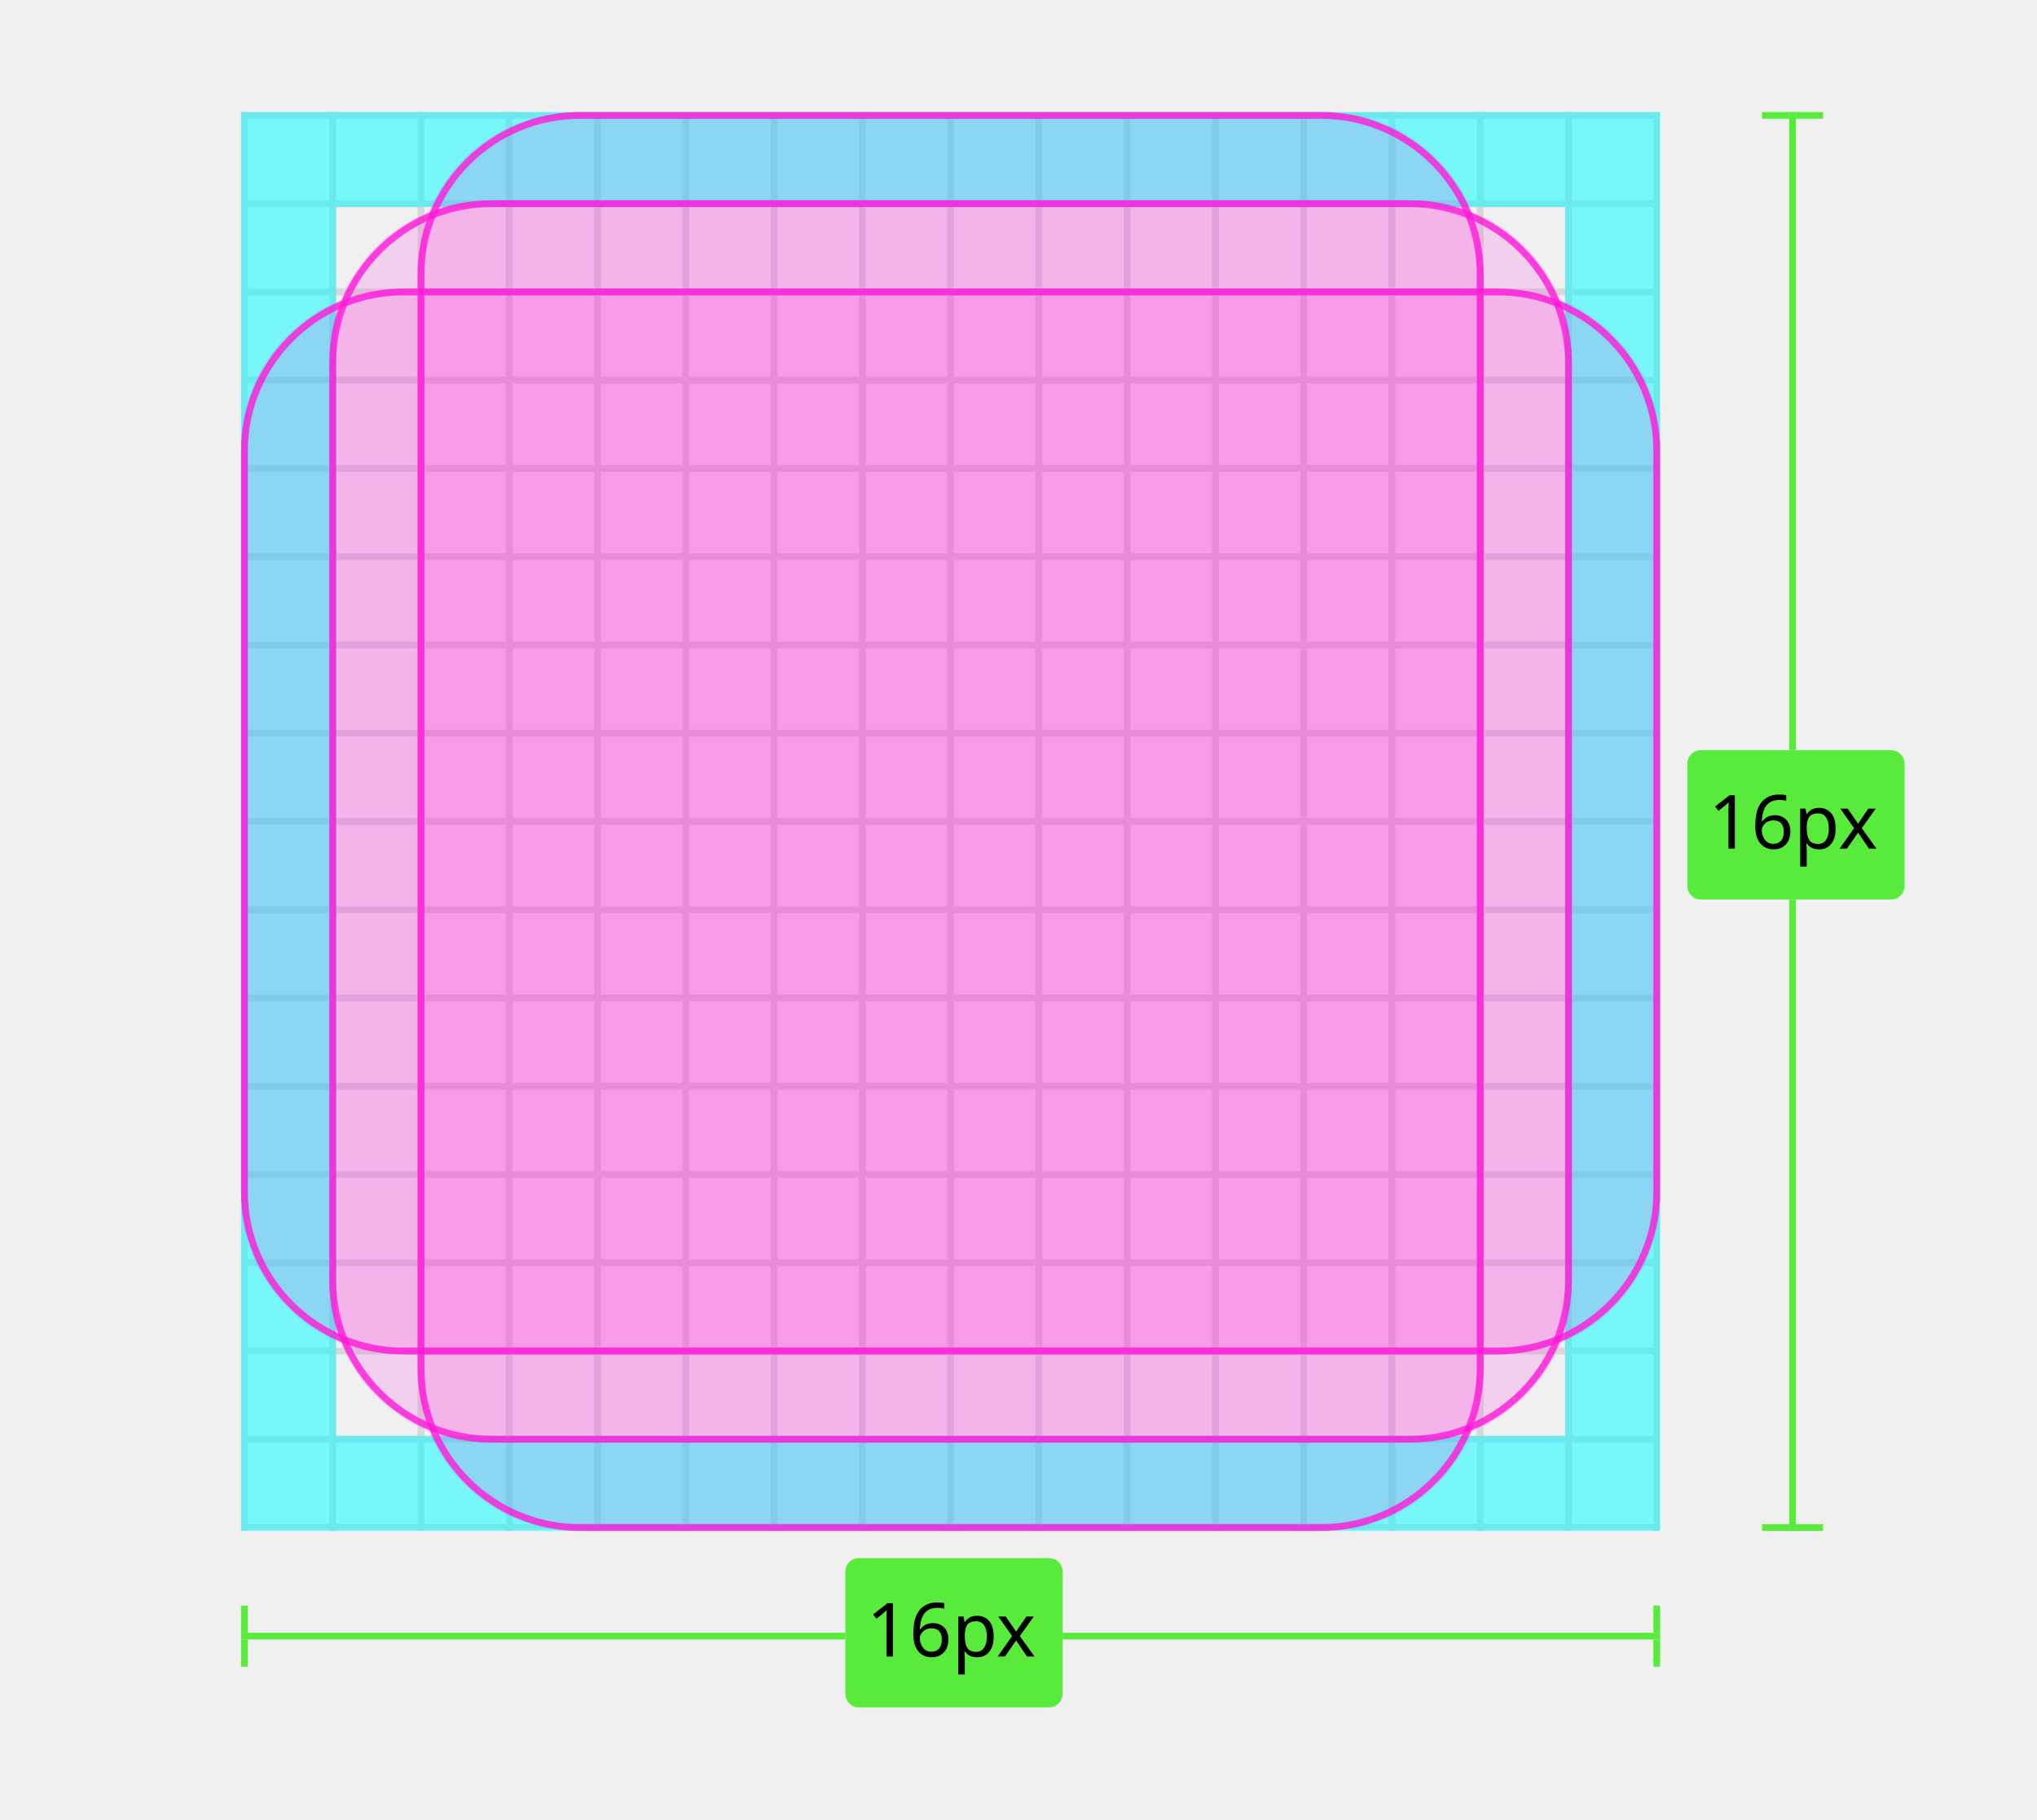
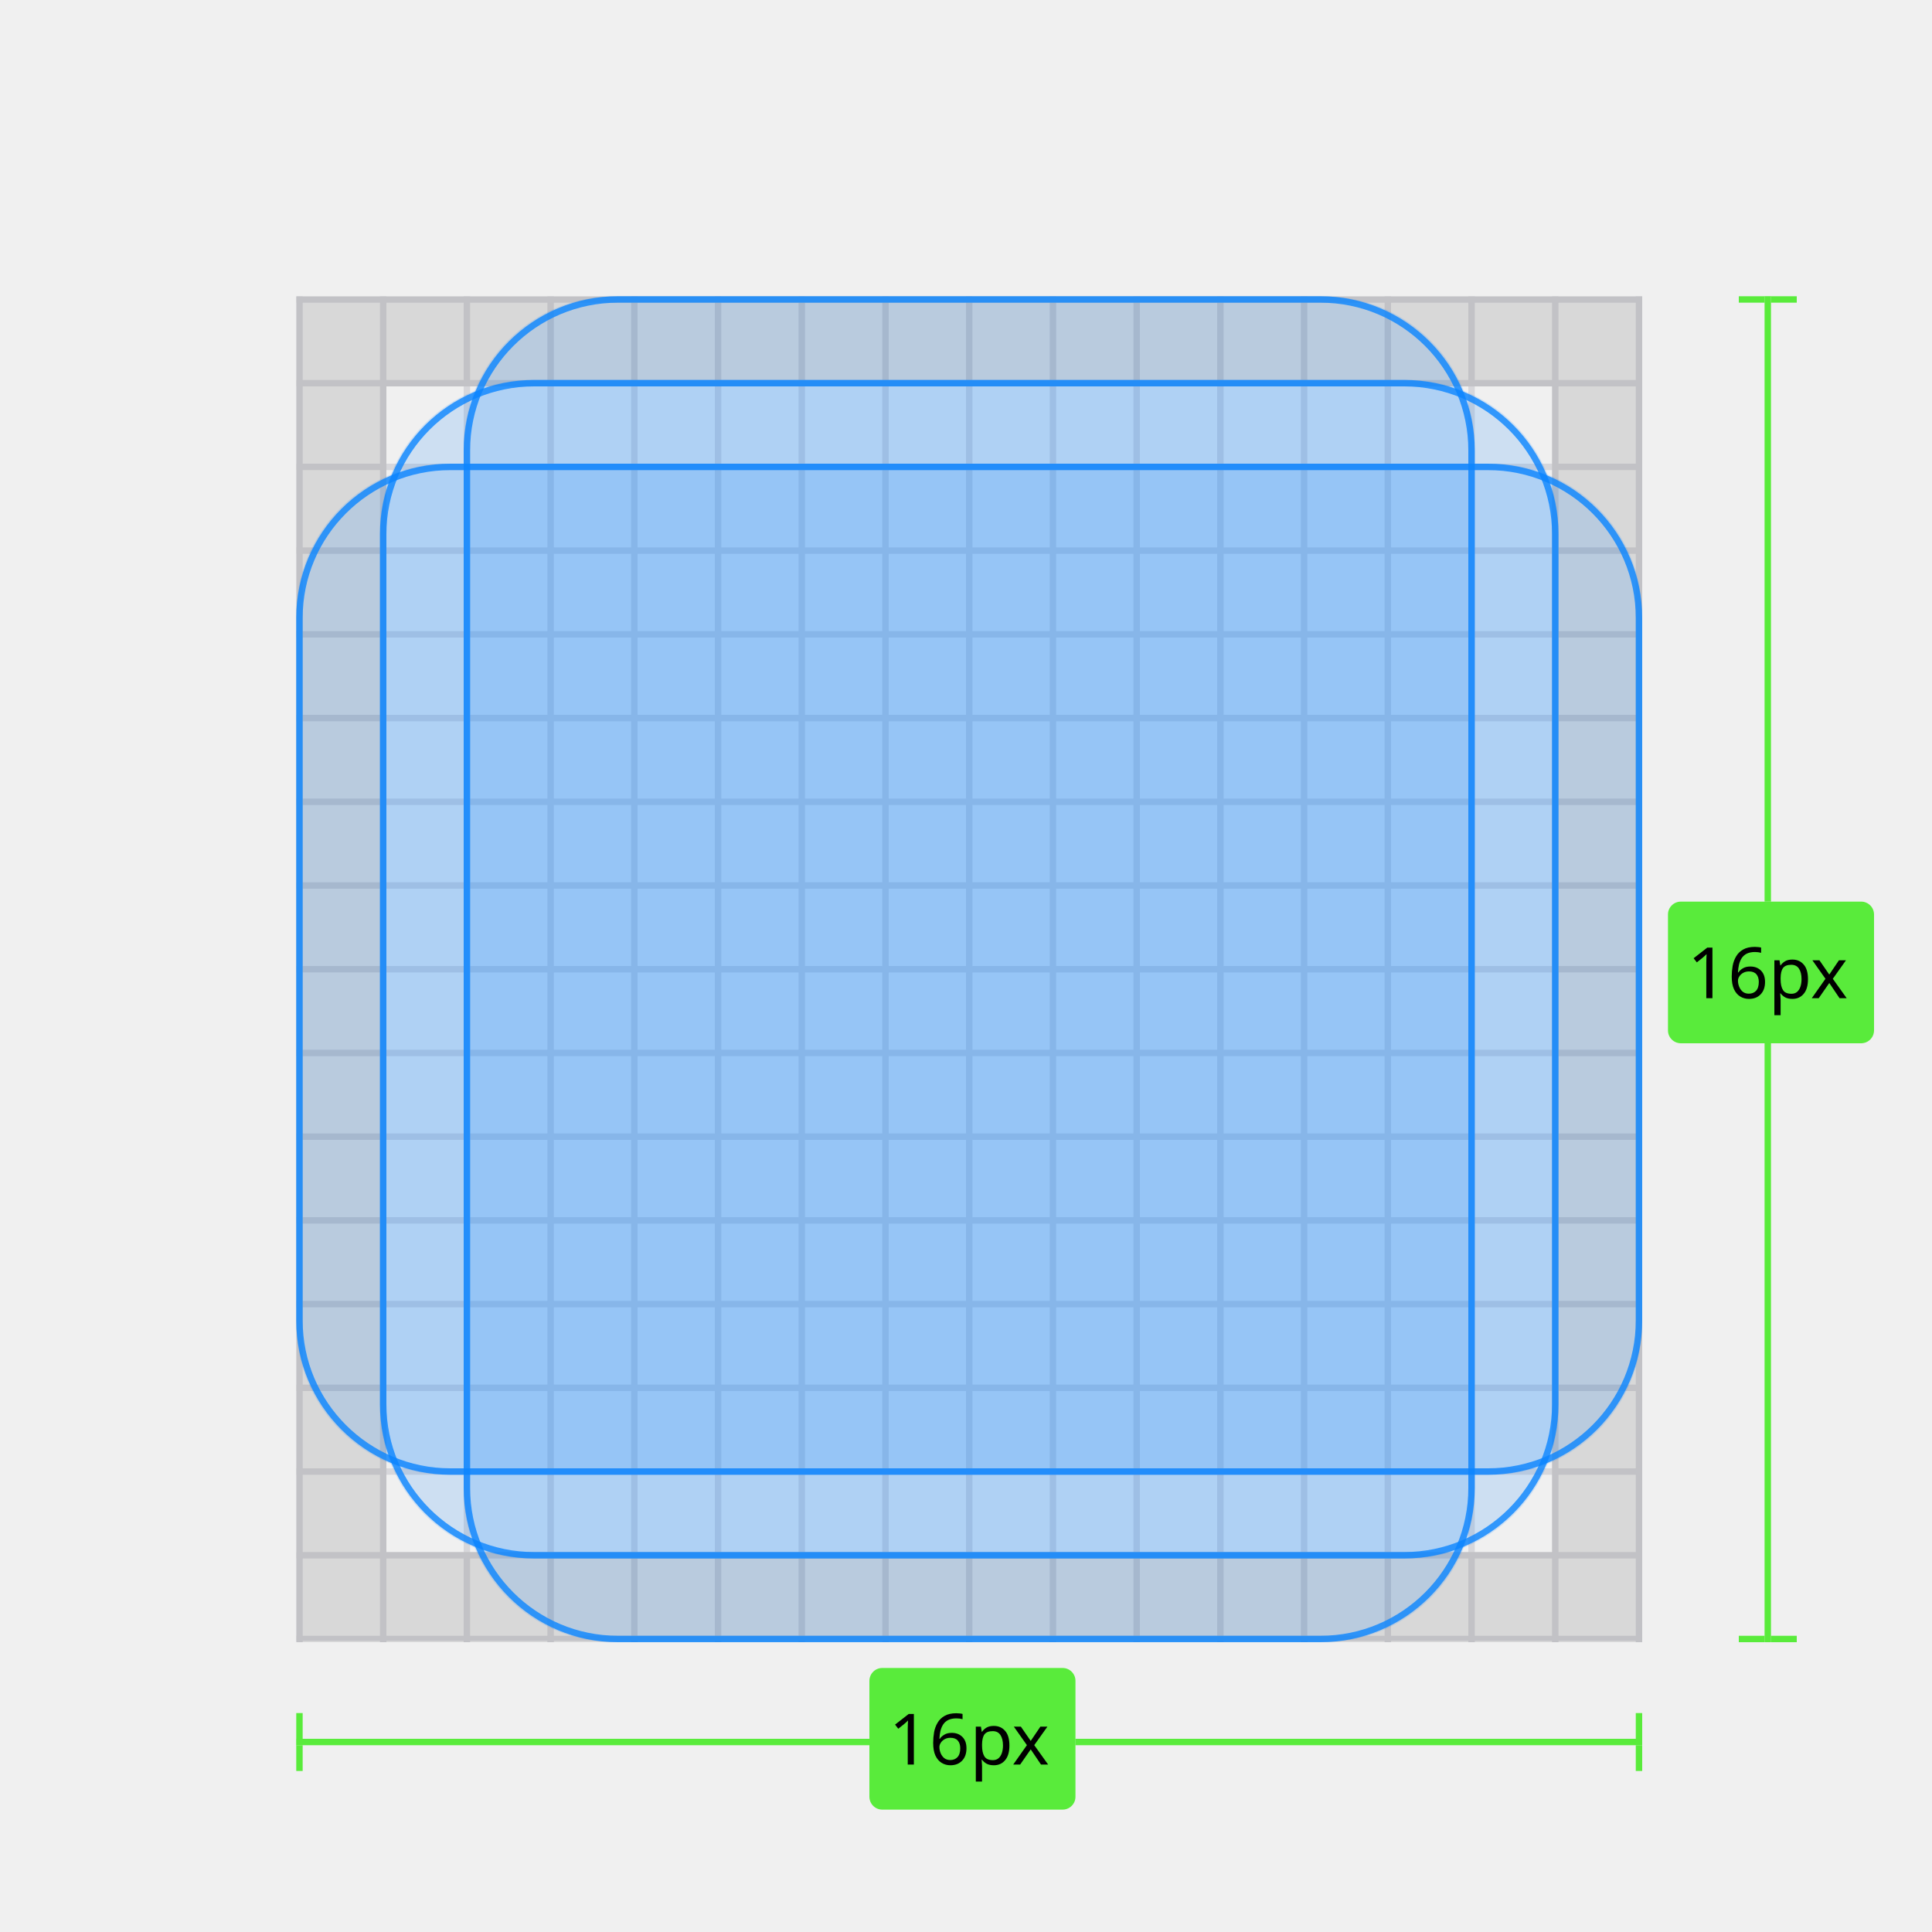
- <svg xmlns="http://www.w3.org/2000/svg" xmlns:xlink="http://www.w3.org/1999/xlink" width="300" height="268" viewBox="0 0 300 268">
+ <svg xmlns="http://www.w3.org/2000/svg" xmlns:xlink="http://www.w3.org/1999/xlink" width="300" height="300" viewBox="0 0 300 300">
  <defs>
    <polygon id="grid-a" points="0 0 209 0 209 209 0 209" />
    <polygon id="grid-c" points="0 0 209 0 209 208.791 0 208.791" />
-     <polygon id="grid-e" points="0 0 209 0 209 208.791 0 208.791" />
-     <polygon id="grid-g" points="0 0 209 0 209 208.791 0 208.791" />
-     <polygon id="grid-i" points="0 0 209 0 209 208.791 0 208.791" />
-     <polygon id="grid-k" points="0 0 209 0 209 208.791 0 208.791" />
-     <polygon id="grid-m" points="0 0 209 0 209 208.791 0 208.791" />
-     <polygon id="grid-o" points="0 0 209 0 209 208.791 0 208.791" />
-     <polygon id="grid-q" points="0 0 209 0 209 208.791 0 208.791" />
-     <polygon id="grid-s" points="0 0 209 0 209 208.791 0 208.791" />
-     <polygon id="grid-u" points="0 0 209 0 209 208.791 0 208.791" />
-     <polygon id="grid-w" points="0 0 209 0 209 208.791 0 208.791" />
-     <polygon id="grid-y" points="0 0 209 0 209 208.791 0 208.791" />
-     <polygon id="grid-A" points="0 0 209 0 209 208.791 0 208.791" />
-     <polygon id="grid-C" points="0 0 209 0 209 208.791 0 208.791" />
-     <polygon id="grid-E" points="0 0 209 0 209 208.791 0 208.791" />
-     <polygon id="grid-G" points="0 0 209 0 209 208.791 0 208.791" />
-     <polygon id="grid-I" points="0 0 209 0 209 208.791 0 208.791" />
-     <polygon id="grid-K" points="0 0 209 0 209 209 0 209" />
-     <polygon id="grid-M" points="0 0 209 0 209 209 0 209" />
-     <polygon id="grid-O" points="0 0 209 0 209 209 0 209" />
-     <polygon id="grid-Q" points="0 0 209 0 209 209 0 209" />
-     <polygon id="grid-S" points="0 0 209 0 209 209 0 209" />
-     <polygon id="grid-U" points="0 0 209 0 209 209 0 209" />
-     <polygon id="grid-W" points="0 0 209 0 209 209 0 209" />
-     <polygon id="grid-Y" points="0 0 209 0 209 209 0 209" />
-     <polygon id="grid-aa" points="0 0 209 0 209 209 0 209" />
-     <polygon id="grid-ac" points="0 0 209 0 209 209 0 209" />
-     <polygon id="grid-ae" points="0 0 209 0 209 209 0 209" />
-     <polygon id="grid-ag" points="0 0 209 0 209 209 0 209" />
-     <polygon id="grid-ai" points="0 0 209 0 209 209 0 209" />
-     <polygon id="grid-ak" points="0 0 209 0 209 209 0 209" />
-     <polygon id="grid-am" points="0 0 209 0 209 209 0 209" />
-     <polygon id="grid-ao" points="0 0 209 0 209 209 0 209" />
-     <polygon id="grid-aq" points="0 0 209 0 209 209 0 209" />
+     <polygon id="grid-e" points="0 0 209 0 209 209 0 209" />
+     <rect id="grid-g" width="209" height="157" x="46" y="72" rx="23.443" />
+     <rect id="grid-h" width="209" height="157" x="46" y="72" rx="23.443" />
+     <rect id="grid-i" width="183" height="183" x="59" y="59" rx="23.443" />
+     <rect id="grid-j" width="1" height="9" x="46" y="266" />
+     <rect id="grid-k" width="1" height="9" x="254" y="266" />
+     <rect id="grid-l" width="209" height="1" x="46" y="270" />
+     <rect id="grid-m" width="32" height="22" x="135" y="259" rx="2" />
+     <rect id="grid-n" width="9" height="1" x="270" y="46" />
+     <rect id="grid-o" width="9" height="1" x="270" y="254" />
+     <rect id="grid-p" width="1" height="209" x="274" y="46" />
+     <rect id="grid-q" width="32" height="22" x="259" y="140" rx="2" />
  </defs>
  <g fill="none" fill-rule="evenodd">
-     <g transform="translate(35 16)">
-       <g transform="translate(.5 .5)">
-         <mask id="grid-b" fill="#fff">
-           <use xlink:href="#grid-a" />
+     <g transform="translate(46 46)">
+       <mask id="grid-b" fill="#fff">
+         <use xlink:href="#grid-a" />
+       </mask>
+       <g mask="url(#grid-b)">
+         <mask id="grid-d" fill="#fff">
+           <use xlink:href="#grid-c" />
        </mask>
-         <g mask="url(#grid-b)">
-           <mask id="grid-d" fill="#fff">
-             <use xlink:href="#grid-c" />
-           </mask>
-           <rect width="209" height="1" fill="#D7D7DB" fill-rule="nonzero" mask="url(#grid-d)" />
-           <mask id="grid-f" fill="#fff">
-             <use xlink:href="#grid-e" />
-           </mask>
-           <rect width="209" height="1" y="13" fill="#D7D7DB" fill-rule="nonzero" mask="url(#grid-f)" />
-           <mask id="grid-h" fill="#fff">
-             <use xlink:href="#grid-g" />
-           </mask>
-           <rect width="209" height="1" y="26" fill="#D7D7DB" fill-rule="nonzero" mask="url(#grid-h)" />
-           <mask id="grid-j" fill="#fff">
-             <use xlink:href="#grid-i" />
-           </mask>
-           <rect width="209" height="1" y="39" fill="#D7D7DB" fill-rule="nonzero" mask="url(#grid-j)" />
-           <mask id="grid-l" fill="#fff">
-             <use xlink:href="#grid-k" />
-           </mask>
-           <rect width="209" height="1" y="52" fill="#D7D7DB" fill-rule="nonzero" mask="url(#grid-l)" />
-           <mask id="grid-n" fill="#fff">
-             <use xlink:href="#grid-m" />
-           </mask>
-           <rect width="209" height="1" y="65" fill="#D7D7DB" fill-rule="nonzero" mask="url(#grid-n)" />
-           <g>
-             <mask id="grid-p" fill="#fff">
-               <use xlink:href="#grid-o" />
-             </mask>
-             <rect width="209" height="1" y="78" fill="#D7D7DB" fill-rule="nonzero" mask="url(#grid-p)" />
-           </g>
-           <g>
-             <mask id="grid-r" fill="#fff">
-               <use xlink:href="#grid-q" />
-             </mask>
-             <rect width="209" height="1" y="91" fill="#D7D7DB" fill-rule="nonzero" mask="url(#grid-r)" />
-           </g>
-           <g>
-             <mask id="grid-t" fill="#fff">
-               <use xlink:href="#grid-s" />
-             </mask>
-             <rect width="209" height="1" y="104" fill="#D7D7DB" fill-rule="nonzero" mask="url(#grid-t)" />
-           </g>
-           <g>
-             <mask id="grid-v" fill="#fff">
-               <use xlink:href="#grid-u" />
-             </mask>
-             <rect width="209" height="1" y="117" fill="#D7D7DB" fill-rule="nonzero" mask="url(#grid-v)" />
-           </g>
-           <g>
-             <mask id="grid-x" fill="#fff">
-               <use xlink:href="#grid-w" />
-             </mask>
-             <rect width="209" height="1" y="130" fill="#D7D7DB" fill-rule="nonzero" mask="url(#grid-x)" />
-           </g>
-           <g>
-             <mask id="grid-z" fill="#fff">
-               <use xlink:href="#grid-y" />
-             </mask>
-             <rect width="209" height="1" y="143" fill="#D7D7DB" fill-rule="nonzero" mask="url(#grid-z)" />
-           </g>
-           <g>
-             <mask id="grid-B" fill="#fff">
-               <use xlink:href="#grid-A" />
-             </mask>
-             <rect width="209" height="1" y="156" fill="#D7D7DB" fill-rule="nonzero" mask="url(#grid-B)" />
-           </g>
-           <g>
-             <mask id="grid-D" fill="#fff">
-               <use xlink:href="#grid-C" />
-             </mask>
-             <rect width="209" height="1" y="169" fill="#D7D7DB" fill-rule="nonzero" mask="url(#grid-D)" />
-           </g>
-           <g>
-             <mask id="grid-F" fill="#fff">
-               <use xlink:href="#grid-E" />
-             </mask>
-             <rect width="209" height="1" y="182" fill="#D7D7DB" fill-rule="nonzero" mask="url(#grid-F)" />
-           </g>
-           <g>
-             <mask id="grid-H" fill="#fff">
-               <use xlink:href="#grid-G" />
-             </mask>
-             <rect width="209" height="1" y="195" fill="#D7D7DB" fill-rule="nonzero" mask="url(#grid-H)" />
-           </g>
-           <g>
-             <mask id="grid-J" fill="#fff">
-               <use xlink:href="#grid-I" />
-             </mask>
-             <rect width="209" height="1" y="208" fill="#D7D7DB" fill-rule="nonzero" mask="url(#grid-J)" />
-           </g>
-         </g>
-         <mask id="grid-L" fill="#fff">
-           <use xlink:href="#grid-K" />
-         </mask>
-         <rect width="1" height="209" fill="#D7D7DB" fill-rule="nonzero" mask="url(#grid-L)" />
-         <mask id="grid-N" fill="#fff">
-           <use xlink:href="#grid-M" />
-         </mask>
-         <rect width="1" height="209" x="13" fill="#D7D7DB" fill-rule="nonzero" mask="url(#grid-N)" />
-         <mask id="grid-P" fill="#fff">
-           <use xlink:href="#grid-O" />
-         </mask>
-         <rect width="1" height="209" x="26" fill="#D7D7DB" fill-rule="nonzero" mask="url(#grid-P)" />
-         <mask id="grid-R" fill="#fff">
-           <use xlink:href="#grid-Q" />
-         </mask>
-         <rect width="1" height="209" x="39" fill="#D7D7DB" fill-rule="nonzero" mask="url(#grid-R)" />
-         <mask id="grid-T" fill="#fff">
-           <use xlink:href="#grid-S" />
-         </mask>
-         <rect width="1" height="209" x="52" fill="#D7D7DB" fill-rule="nonzero" mask="url(#grid-T)" />
-         <mask id="grid-V" fill="#fff">
-           <use xlink:href="#grid-U" />
-         </mask>
-         <rect width="1" height="209" x="65" fill="#D7D7DB" fill-rule="nonzero" mask="url(#grid-V)" />
-         <mask id="grid-X" fill="#fff">
-           <use xlink:href="#grid-W" />
-         </mask>
-         <rect width="1" height="209" x="78" fill="#D7D7DB" fill-rule="nonzero" mask="url(#grid-X)" />
-         <g>
-           <mask id="grid-Z" fill="#fff">
-             <use xlink:href="#grid-Y" />
-           </mask>
-           <rect width="1" height="209" x="91" fill="#D7D7DB" fill-rule="nonzero" mask="url(#grid-Z)" />
-         </g>
-         <g>
-           <mask id="grid-ab" fill="#fff">
-             <use xlink:href="#grid-aa" />
-           </mask>
-           <rect width="1" height="209" x="104" fill="#D7D7DB" fill-rule="nonzero" mask="url(#grid-ab)" />
-         </g>
-         <g>
-           <mask id="grid-ad" fill="#fff">
-             <use xlink:href="#grid-ac" />
-           </mask>
-           <rect width="1" height="209" x="117" fill="#D7D7DB" fill-rule="nonzero" mask="url(#grid-ad)" />
-         </g>
-         <g>
-           <mask id="grid-af" fill="#fff">
-             <use xlink:href="#grid-ae" />
-           </mask>
-           <rect width="1" height="209" x="130" fill="#D7D7DB" fill-rule="nonzero" mask="url(#grid-af)" />
-         </g>
-         <g>
-           <mask id="grid-ah" fill="#fff">
-             <use xlink:href="#grid-ag" />
-           </mask>
-           <rect width="1" height="209" x="143" fill="#D7D7DB" fill-rule="nonzero" mask="url(#grid-ah)" />
-         </g>
-         <g>
-           <mask id="grid-aj" fill="#fff">
-             <use xlink:href="#grid-ai" />
-           </mask>
-           <rect width="1" height="209" x="156" fill="#D7D7DB" fill-rule="nonzero" mask="url(#grid-aj)" />
-         </g>
-         <g>
-           <mask id="grid-al" fill="#fff">
-             <use xlink:href="#grid-ak" />
-           </mask>
-           <rect width="1" height="209" x="169" fill="#D7D7DB" fill-rule="nonzero" mask="url(#grid-al)" />
-         </g>
-         <g>
-           <mask id="grid-an" fill="#fff">
-             <use xlink:href="#grid-am" />
-           </mask>
-           <rect width="1" height="209" x="182" fill="#D7D7DB" fill-rule="nonzero" mask="url(#grid-an)" />
-         </g>
-         <g>
-           <mask id="grid-ap" fill="#fff">
-             <use xlink:href="#grid-ao" />
-           </mask>
-           <rect width="1" height="209" x="195" fill="#D7D7DB" fill-rule="nonzero" mask="url(#grid-ap)" />
-         </g>
-         <g>
-           <mask id="grid-ar" fill="#fff">
-             <use xlink:href="#grid-aq" />
-           </mask>
-           <rect width="1" height="209" x="208" fill="#D7D7DB" fill-rule="nonzero" mask="url(#grid-ar)" />
-         </g>
-         <rect width="195" height="195" x="7" y="7" stroke="#00FEFF" stroke-width="14" opacity=".5" />
-         <g transform="translate(0 26)">
-           <rect width="209" height="157" fill="#FF1AD9" fill-opacity=".15" fill-rule="nonzero" rx="23.44" />
-           <rect width="208" height="156" x=".5" y=".5" stroke="#FF1AD9" stroke-opacity=".8" rx="23.44" />
-         </g>
-         <g transform="rotate(90 91.5 91.5)">
-           <rect width="209" height="157" fill="#FF1AD9" fill-opacity=".15" fill-rule="nonzero" rx="23.44" />
-           <rect width="208" height="156" x=".5" y=".5" stroke="#FF1AD9" stroke-opacity=".8" rx="23.44" />
-         </g>
-         <g transform="rotate(90 91.5 104.5)">
-           <rect width="183" height="183" fill="#FF1AD9" fill-opacity=".15" fill-rule="nonzero" rx="23.44" />
-           <rect width="182" height="182" x=".5" y=".5" stroke="#FF1AD9" stroke-opacity=".8" rx="23.44" />
-         </g>
-       </g>
-       <g fill-rule="nonzero" transform="translate(.5 98.5)">
-         <rect width="1" height="9" fill="#FFF" transform="translate(0 122)" />
-         <rect width="1" height="9" y="122" fill="#30E60B" fill-opacity=".8" />
-         <rect width="1" height="9" fill="#FFF" transform="translate(208 122)" />
-         <rect width="1" height="9" fill="#30E60B" fill-opacity=".8" transform="translate(208 122)" />
-         <rect width="209" height="1" fill="#FFF" transform="translate(0 126)" />
-         <rect width="209" height="1" fill="#30E60B" fill-opacity=".8" transform="translate(0 126)" />
-         <g transform="translate(89 115)">
-           <rect width="32" height="22" fill="#FFF" rx="2" />
-           <rect width="32" height="22" fill="#30E60B" fill-opacity=".8" rx="2" />
-         </g>
-       </g>
-       <g fill-rule="nonzero" transform="translate(213.5 .5)">
-         <rect width="9" height="1" fill="#FFF" transform="translate(11)" />
-         <rect width="9" height="1" fill="#30E60B" fill-opacity=".8" transform="translate(11)" />
-         <rect width="9" height="1" fill="#FFF" transform="translate(11 208)" />
-         <rect width="9" height="1" fill="#30E60B" fill-opacity=".8" transform="translate(11 208)" />
-         <rect width="1" height="209" fill="#FFF" transform="translate(15)" />
-         <rect width="1" height="209" fill="#30E60B" fill-opacity=".8" transform="translate(15)" />
-         <g transform="translate(0 94)">
-           <rect width="32" height="22" fill="#FFF" rx="2" />
-           <rect width="32" height="22" fill="#30E60B" fill-opacity=".8" rx="2" />
-         </g>
+         <rect width="209" height="1" fill="#D7D7DB" mask="url(#grid-d)" />
+         <rect width="209" height="1" y="13" fill="#D7D7DB" mask="url(#grid-d)" />
+         <rect width="209" height="1" y="26" fill="#D7D7DB" mask="url(#grid-d)" />
+         <rect width="209" height="1" y="39" fill="#D7D7DB" mask="url(#grid-d)" />
+         <rect width="209" height="1" y="52" fill="#D7D7DB" mask="url(#grid-d)" />
+         <rect width="209" height="1" y="65" fill="#D7D7DB" mask="url(#grid-d)" />
+         <rect width="209" height="1" y="78" fill="#D7D7DB" mask="url(#grid-d)" />
+         <rect width="209" height="1" y="91" fill="#D7D7DB" mask="url(#grid-d)" />
+         <rect width="209" height="1" y="104" fill="#D7D7DB" mask="url(#grid-d)" />
+         <rect width="209" height="1" y="117" fill="#D7D7DB" mask="url(#grid-d)" />
+         <rect width="209" height="1" y="130" fill="#D7D7DB" mask="url(#grid-d)" />
+         <rect width="209" height="1" y="143" fill="#D7D7DB" mask="url(#grid-d)" />
+         <rect width="209" height="1" y="156" fill="#D7D7DB" mask="url(#grid-d)" />
+         <rect width="209" height="1" y="169" fill="#D7D7DB" mask="url(#grid-d)" />
+         <rect width="209" height="1" y="182" fill="#D7D7DB" mask="url(#grid-d)" />
+         <rect width="209" height="1" y="195" fill="#D7D7DB" mask="url(#grid-d)" />
+         <rect width="209" height="1" y="208" fill="#D7D7DB" mask="url(#grid-d)" />
      </g>
    </g>
+     <g transform="translate(46 46)">
+       <mask id="grid-f" fill="#fff">
+         <use xlink:href="#grid-e" />
+       </mask>
+       <rect width="1" height="209" fill="#D7D7DB" mask="url(#grid-f)" />
+       <rect width="1" height="209" x="13" fill="#D7D7DB" mask="url(#grid-f)" />
+       <rect width="1" height="209" x="26" fill="#D7D7DB" mask="url(#grid-f)" />
+       <rect width="1" height="209" x="39" fill="#D7D7DB" mask="url(#grid-f)" />
+       <rect width="1" height="209" x="52" fill="#D7D7DB" mask="url(#grid-f)" />
+       <rect width="1" height="209" x="65" fill="#D7D7DB" mask="url(#grid-f)" />
+       <rect width="1" height="209" x="78" fill="#D7D7DB" mask="url(#grid-f)" />
+       <rect width="1" height="209" x="91" fill="#D7D7DB" mask="url(#grid-f)" />
+       <rect width="1" height="209" x="104" fill="#D7D7DB" mask="url(#grid-f)" />
+       <rect width="1" height="209" x="117" fill="#D7D7DB" mask="url(#grid-f)" />
+       <rect width="1" height="209" x="130" fill="#D7D7DB" mask="url(#grid-f)" />
+       <rect width="1" height="209" x="143" fill="#D7D7DB" mask="url(#grid-f)" />
+       <rect width="1" height="209" x="156" fill="#D7D7DB" mask="url(#grid-f)" />
+       <rect width="1" height="209" x="169" fill="#D7D7DB" mask="url(#grid-f)" />
+       <rect width="1" height="209" x="182" fill="#D7D7DB" mask="url(#grid-f)" />
+       <rect width="1" height="209" x="195" fill="#D7D7DB" mask="url(#grid-f)" />
+       <rect width="1" height="209" x="208" fill="#D7D7DB" mask="url(#grid-f)" />
+     </g>
+     <rect width="195" height="195" x="53" y="53" stroke="#000" stroke-width="14" opacity=".1" />
+     <use fill="#0A84FF" fill-opacity=".15" xlink:href="#grid-g" />
+     <rect width="208" height="156" x="46.5" y="72.5" stroke="#0A84FF" stroke-opacity=".8" rx="23.443" />
+     <g transform="rotate(90 150.5 150.5)">
+       <use fill="#0A84FF" fill-opacity=".15" xlink:href="#grid-h" />
+       <rect width="208" height="156" x="46.5" y="72.5" stroke="#0A84FF" stroke-opacity=".8" rx="23.443" />
+     </g>
+     <g transform="rotate(90 150.5 150.5)">
+       <use fill="#0A84FF" fill-opacity=".15" xlink:href="#grid-i" />
+       <rect width="182" height="182" x="59.5" y="59.5" stroke="#0A84FF" stroke-opacity=".8" rx="23.443" />
+     </g>
+     <use fill="#FFF" xlink:href="#grid-j" />
+     <use fill="#30E60B" fill-opacity=".8" xlink:href="#grid-j" />
+     <use fill="#FFF" xlink:href="#grid-k" />
+     <use fill="#30E60B" fill-opacity=".8" xlink:href="#grid-k" />
+     <use fill="#FFF" xlink:href="#grid-l" />
+     <use fill="#30E60B" fill-opacity=".8" xlink:href="#grid-l" />
+     <use fill="#FFF" xlink:href="#grid-m" />
+     <use fill="#30E60B" fill-opacity=".8" xlink:href="#grid-m" />
+     <use fill="#FFF" xlink:href="#grid-n" />
+     <use fill="#30E60B" fill-opacity=".8" xlink:href="#grid-n" />
+     <g>
+       <use fill="#FFF" xlink:href="#grid-o" />
+       <use fill="#30E60B" fill-opacity=".8" xlink:href="#grid-o" />
+     </g>
+     <g>
+       <use fill="#FFF" xlink:href="#grid-p" />
+       <use fill="#30E60B" fill-opacity=".8" xlink:href="#grid-p" />
+     </g>
+     <g>
+       <use fill="#FFF" xlink:href="#grid-q" />
+       <use fill="#30E60B" fill-opacity=".8" xlink:href="#grid-q" />
+     </g>
    <text fill="#000" font-family="FiraMono-Medium, Fira Mono" font-size="11" font-weight="400">
-       <tspan x="251.6" y="125">16px</tspan>
+       <tspan x="262" y="155">16px</tspan>
    </text>
    <text fill="#000" font-family="FiraMono-Medium, Fira Mono" font-size="11" font-weight="400">
-       <tspan x="127.6" y="244">16px</tspan>
+       <tspan x="138" y="274">16px</tspan>
    </text>
  </g>
</svg>
